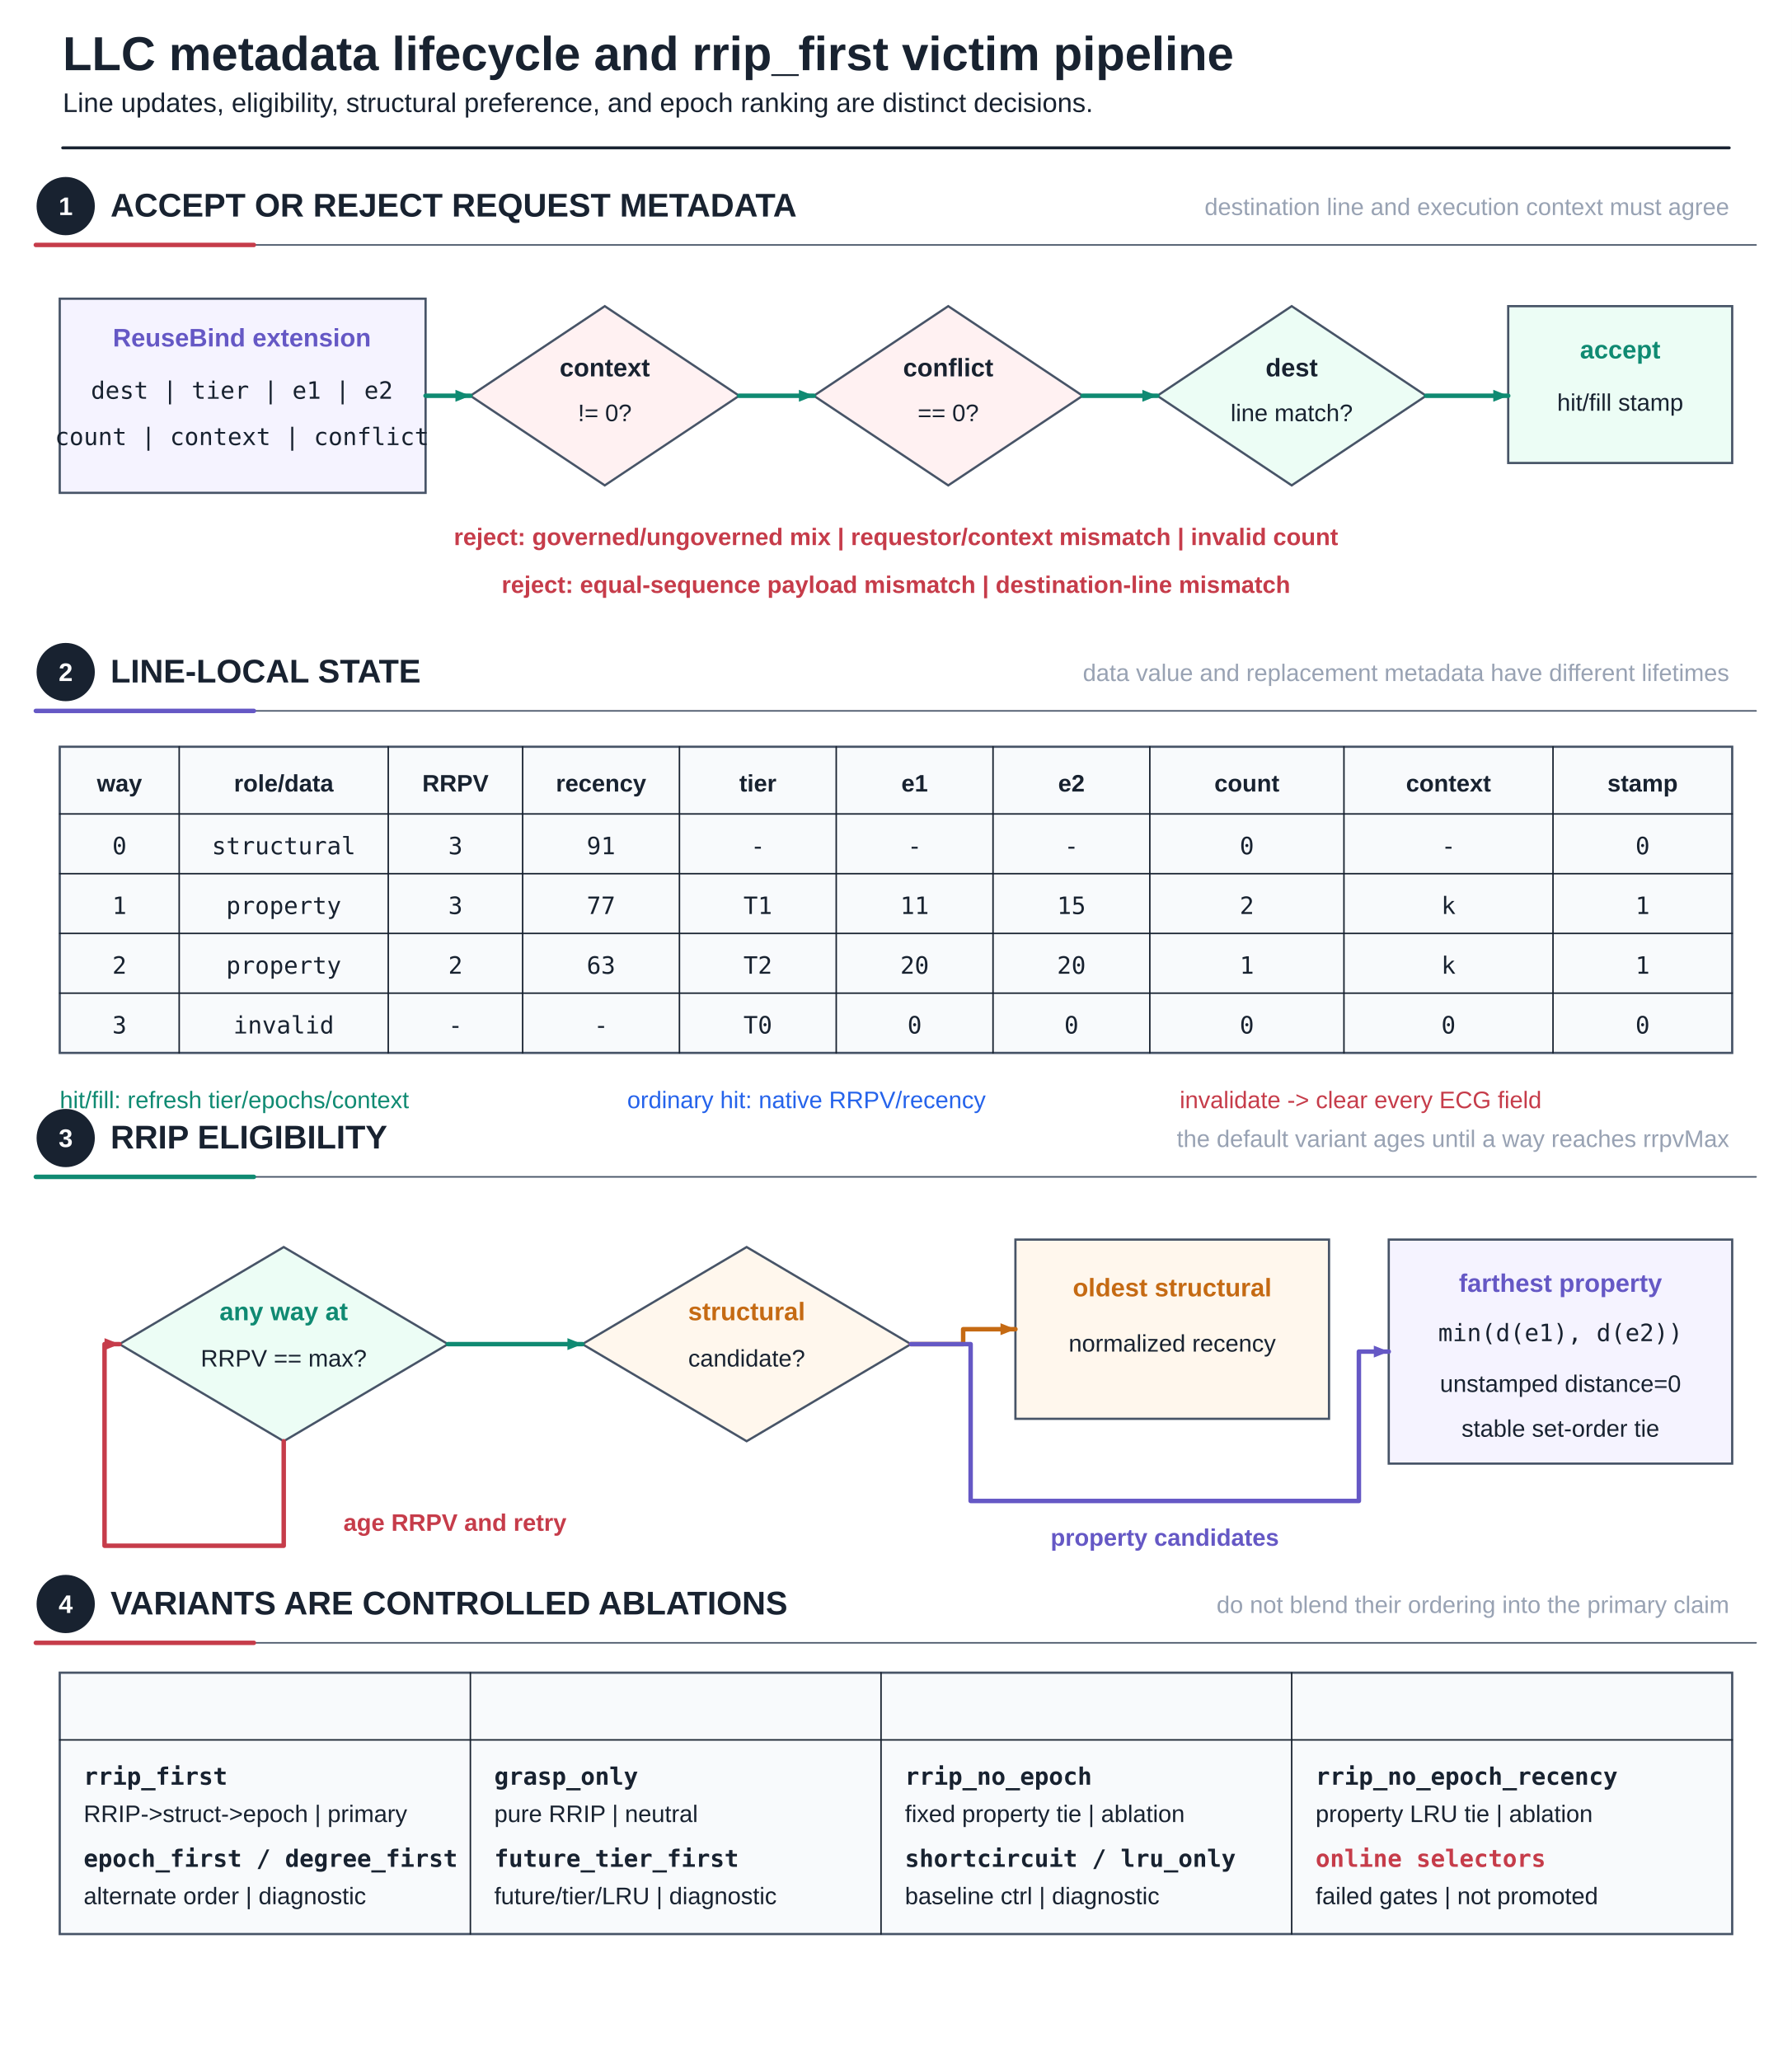
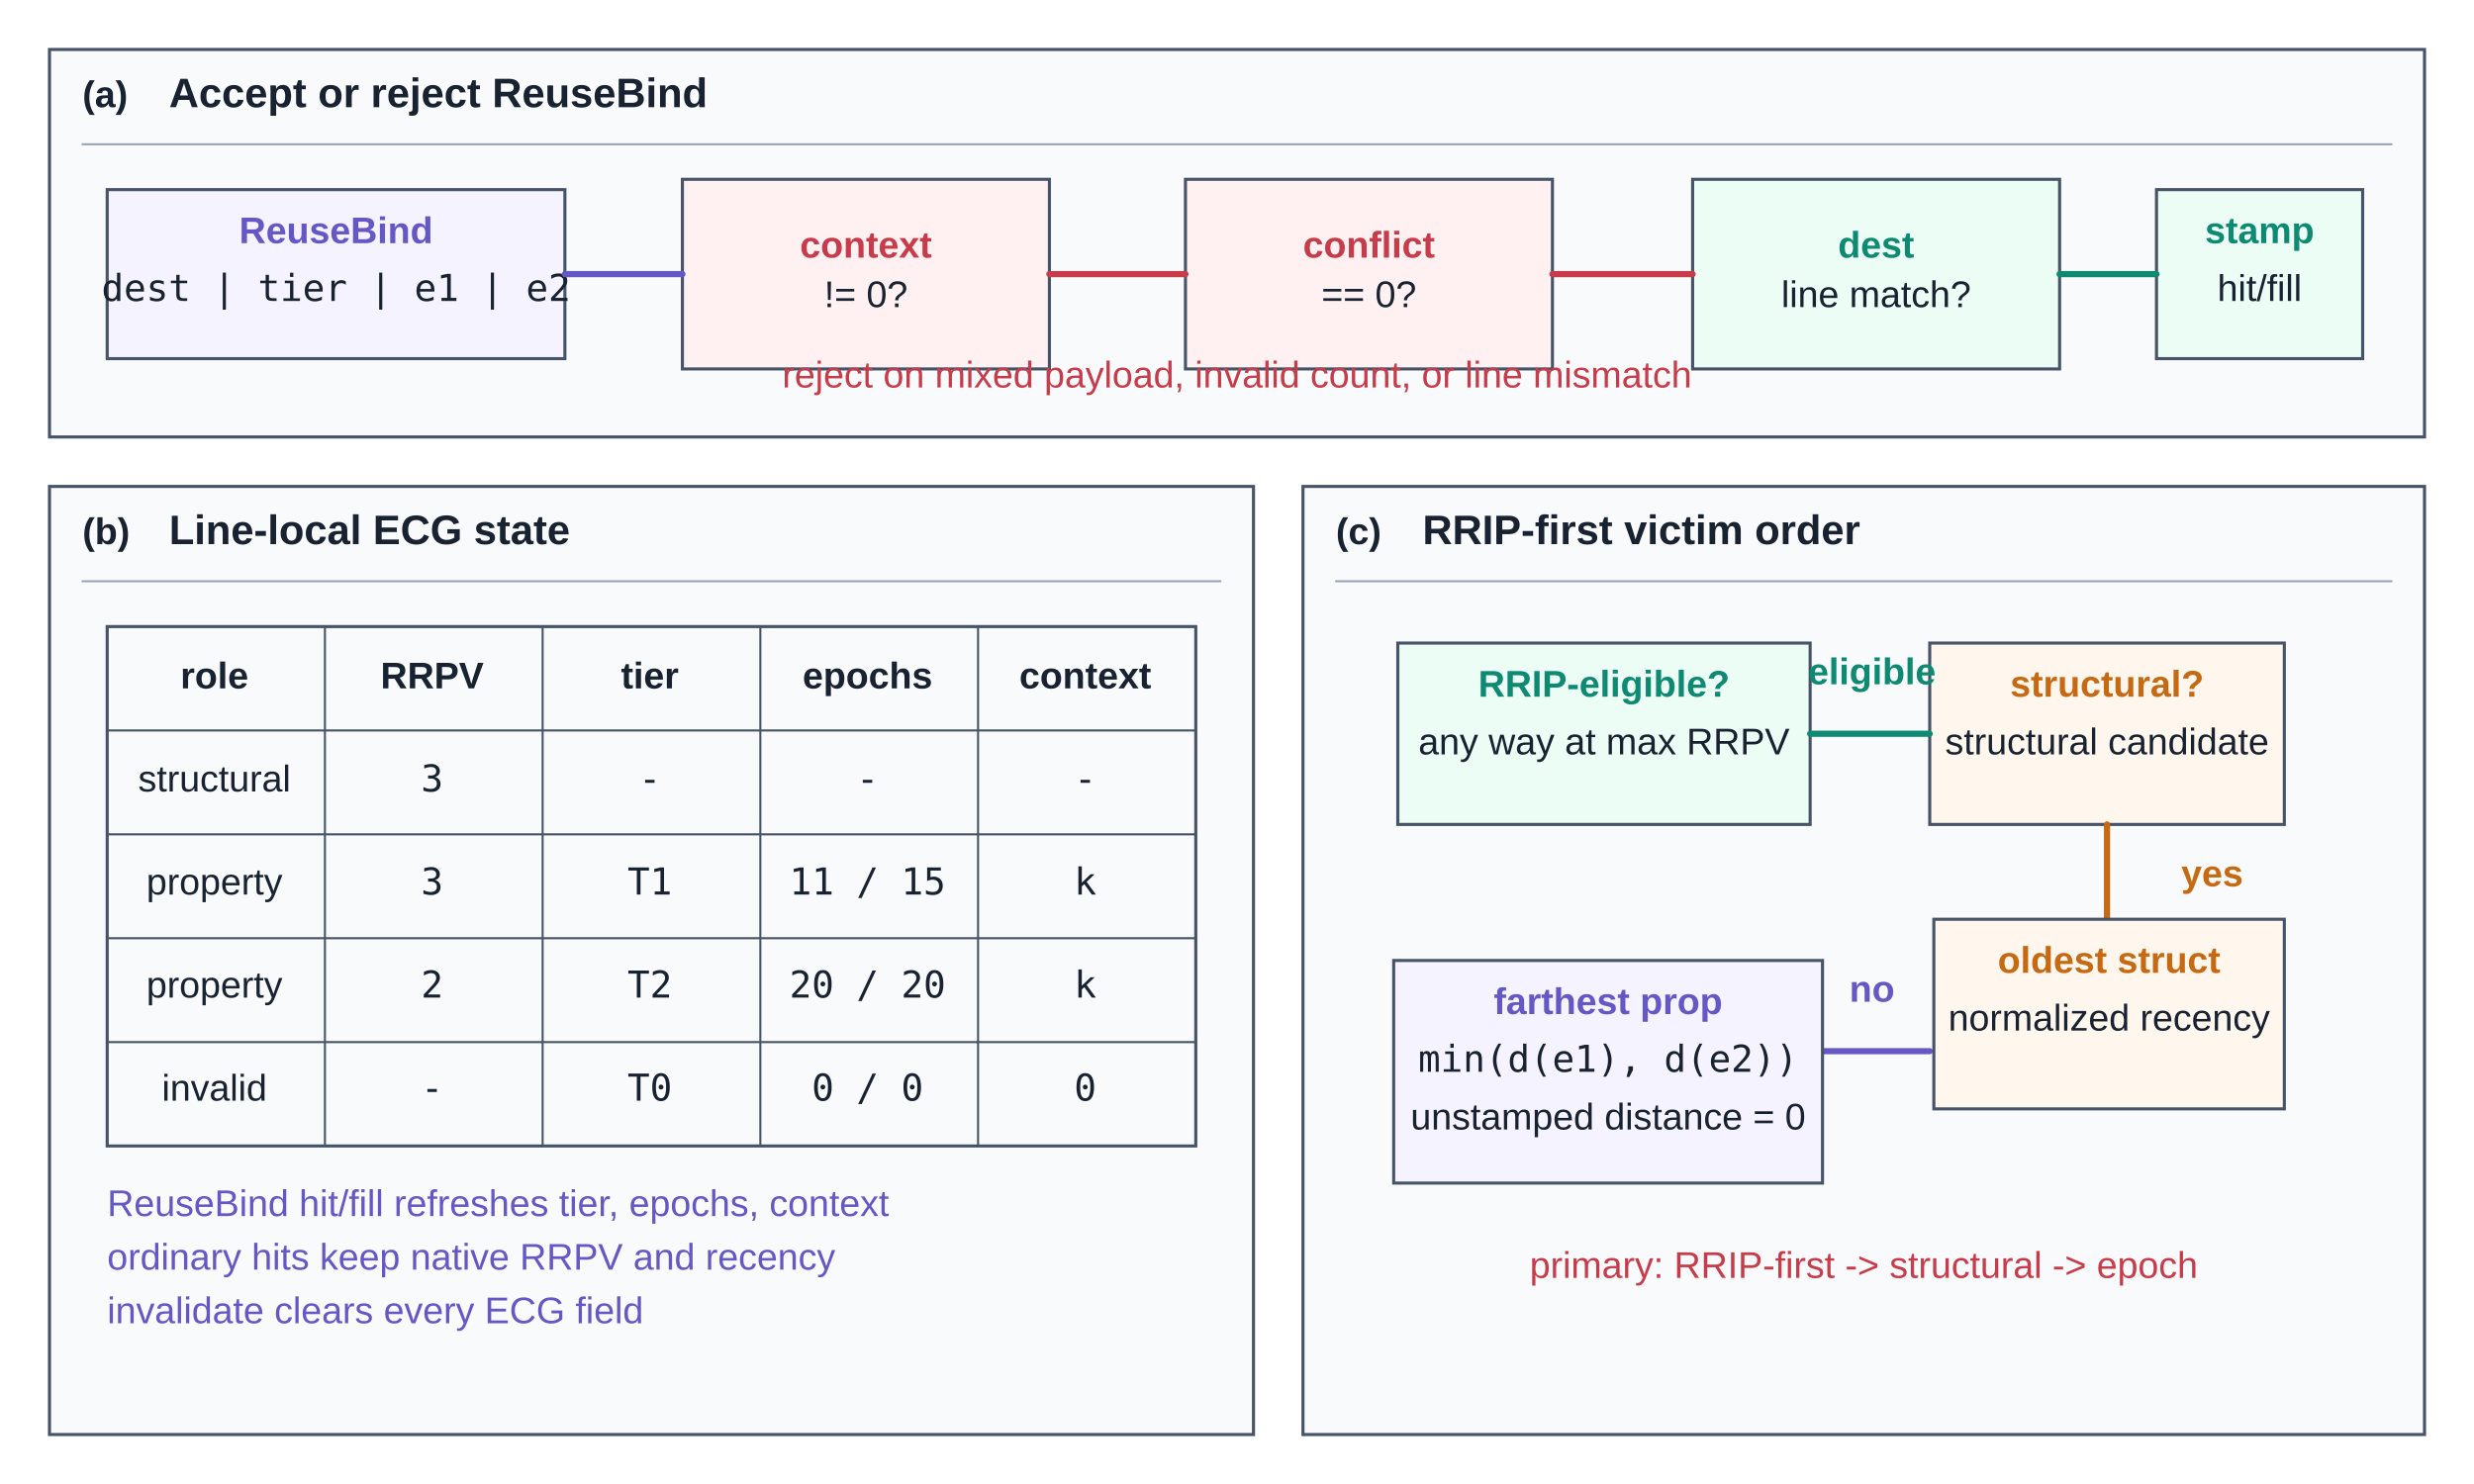
- <svg xmlns="http://www.w3.org/2000/svg" width="1200" height="1380" viewBox="0 0 1200 1380" role="img" aria-labelledby="title desc" fill="#182230" data-figure-schema="ecg-public/v1">
+ <svg xmlns="http://www.w3.org/2000/svg" width="1200" height="720" viewBox="0 0 1200 720" role="img" aria-labelledby="title desc" fill="#182230" data-figure-schema="ecg-public/v1">
  <defs>
    <marker id="arrow-blue" viewBox="0 0 10 8" markerWidth="11" markerHeight="8" refX="10" refY="4" orient="auto" markerUnits="userSpaceOnUse">
      <path d="M0 0 L10 4 L0 8 Z" fill="#2563EB" />
    </marker>
    <marker id="arrow-green" viewBox="0 0 10 8" markerWidth="11" markerHeight="8" refX="10" refY="4" orient="auto" markerUnits="userSpaceOnUse">
      <path d="M0 0 L10 4 L0 8 Z" fill="#0F8A72" />
    </marker>
    <marker id="arrow-amber" viewBox="0 0 10 8" markerWidth="11" markerHeight="8" refX="10" refY="4" orient="auto" markerUnits="userSpaceOnUse">
      <path d="M0 0 L10 4 L0 8 Z" fill="#C56A13" />
    </marker>
    <marker id="arrow-red" viewBox="0 0 10 8" markerWidth="11" markerHeight="8" refX="10" refY="4" orient="auto" markerUnits="userSpaceOnUse">
      <path d="M0 0 L10 4 L0 8 Z" fill="#C63C4A" />
    </marker>
    <marker id="arrow-purple" viewBox="0 0 10 8" markerWidth="11" markerHeight="8" refX="10" refY="4" orient="auto" markerUnits="userSpaceOnUse">
      <path d="M0 0 L10 4 L0 8 Z" fill="#6558C5" />
    </marker>
    <marker id="arrow-gray" viewBox="0 0 10 8" markerWidth="11" markerHeight="8" refX="10" refY="4" orient="auto" markerUnits="userSpaceOnUse">
      <path d="M0 0 L10 4 L0 8 Z" fill="#98A2B3" />
    </marker>
    <marker id="arrow-ink" viewBox="0 0 10 8" markerWidth="11" markerHeight="8" refX="10" refY="4" orient="auto" markerUnits="userSpaceOnUse">
      <path d="M0 0 L10 4 L0 8 Z" fill="#182230" />
    </marker>
    <style>
      :root { color-scheme: light dark; }
      @media (prefers-color-scheme: dark) {
        [fill="#FFFFFF"]{fill:#111827}[stroke="#FFFFFF"]{stroke:#111827}
        [fill="#F8FAFC"]{fill:#172033}[stroke="#F8FAFC"]{stroke:#172033}
        [fill="#EFF6FF"]{fill:#172554}[stroke="#EFF6FF"]{stroke:#172554}
        [fill="#ECFDF5"]{fill:#073B34}[stroke="#ECFDF5"]{stroke:#073B34}
        [fill="#FFF7ED"]{fill:#422A12}[stroke="#FFF7ED"]{stroke:#422A12}
        [fill="#FFF1F2"]{fill:#421B22}[stroke="#FFF1F2"]{stroke:#421B22}
        [fill="#F5F3FF"]{fill:#292349}[stroke="#F5F3FF"]{stroke:#292349}
        [fill="#182230"]{fill:#F8FAFC}[stroke="#182230"]{stroke:#F8FAFC}
        [fill="#475467"]{fill:#94A3B8}[stroke="#475467"]{stroke:#94A3B8}
        [fill="#98A2B3"]{fill:#A8B0BF}[stroke="#98A2B3"]{stroke:#A8B0BF}
        [fill="#2563EB"]{fill:#7FB0FF}[stroke="#2563EB"]{stroke:#7FB0FF}
        [fill="#0F8A72"]{fill:#5ED0B0}[stroke="#0F8A72"]{stroke:#5ED0B0}
        [fill="#C56A13"]{fill:#F0B36A}[stroke="#C56A13"]{stroke:#F0B36A}
        [fill="#6558C5"]{fill:#ADA4FF}[stroke="#6558C5"]{stroke:#ADA4FF}
        [fill="#C63C4A"]{fill:#F48B98}[stroke="#C63C4A"]{stroke:#F48B98}
      }
      .sans{font-family:"Liberation Sans","DejaVu Sans",Arial,sans-serif}
      .mono{font-family:"DejaVu Sans Mono","Liberation Mono",Consolas,monospace}
-       .title{font-size:32px;font-weight:700}
-       .subtitle{font-size:18px}
-       .heading{font-size:22px;font-weight:700}
-       .label{font-size:17px;font-weight:700}
-       .body{font-size:16px}
+       .display{font-size:26px;font-weight:700}
+       .heading{font-size:20px;font-weight:700}
+       .label{font-size:18px;font-weight:700}
+       .body{font-size:18px}
</style>
  </defs>
-   <rect x="0" y="0" width="1200" height="1380" fill="#FFFFFF" />
-   <text x="42" y="47" text-anchor="start" class="sans title" fill="#182230" font-weight="700">LLC metadata lifecycle and rrip_first victim pipeline</text>
-   <text x="42" y="75" text-anchor="start" class="sans subtitle" fill="#182230">Line updates, eligibility, structural preference, and epoch ranking are distinct decisions.</text>
-   <line x1="42" y1="99" x2="1158" y2="99" stroke="#182230" stroke-width="2" stroke-linecap="round" vector-effect="non-scaling-stroke" />
-   <circle cx="44" cy="138" r="19" fill="#182230" stroke="#182230" stroke-width="1" />
-   <text x="44" y="144" text-anchor="middle" class="sans label" fill="#FFFFFF" font-weight="700">1</text>
-   <text x="74" y="145" text-anchor="start" class="sans heading" fill="#182230" font-weight="700">ACCEPT OR REJECT REQUEST METADATA</text>
-   <text x="1158" y="144" text-anchor="end" class="sans body" fill="#98A2B3">destination line and execution context must agree</text>
-   <line x1="24" y1="164" x2="1176" y2="164" stroke="#475467" stroke-width="1" stroke-linecap="round" vector-effect="non-scaling-stroke" />
-   <line x1="24" y1="164" x2="170" y2="164" stroke="#C63C4A" stroke-width="3" stroke-linecap="round" vector-effect="non-scaling-stroke" />
-   <rect x="40" y="200" width="245" height="130" rx="0" fill="#F5F3FF" stroke="#475467" stroke-width="1.5" data-shape="rect" data-x="40" data-y="200" data-width="245" data-height="130" />
-   <text x="162" y="232" text-anchor="middle" class="sans label" fill="#6558C5" font-weight="700">ReuseBind extension</text>
-   <text x="162" y="267" text-anchor="middle" class="mono body" fill="#182230">dest | tier | e1 | e2</text>
-   <text x="162" y="298" text-anchor="middle" class="mono body" fill="#182230">count | context | conflict</text>
-   <polygon points="405,205.0 495.0,265 405,325.0 315.0,265" fill="#FFF1F2" stroke="#475467" stroke-width="1.5" data-shape="diamond" data-cx="405" data-cy="265" data-width="180" data-height="120" />
-   <text x="405" y="252" text-anchor="middle" class="sans label" fill="#182230" font-weight="700">context</text>
-   <text x="405" y="282" text-anchor="middle" class="sans body" fill="#182230">!= 0?</text>
-   <polygon points="635,205.0 725.0,265 635,325.0 545.0,265" fill="#FFF1F2" stroke="#475467" stroke-width="1.5" data-shape="diamond" data-cx="635" data-cy="265" data-width="180" data-height="120" />
-   <text x="635" y="252" text-anchor="middle" class="sans label" fill="#182230" font-weight="700">conflict</text>
-   <text x="635" y="282" text-anchor="middle" class="sans body" fill="#182230">== 0?</text>
-   <polygon points="865,205.0 955.0,265 865,325.0 775.0,265" fill="#ECFDF5" stroke="#475467" stroke-width="1.5" data-shape="diamond" data-cx="865" data-cy="265" data-width="180" data-height="120" />
-   <text x="865" y="252" text-anchor="middle" class="sans label" fill="#182230" font-weight="700">dest</text>
-   <text x="865" y="282" text-anchor="middle" class="sans body" fill="#182230">line match?</text>
-   <rect x="1010" y="205" width="150" height="105" rx="0" fill="#ECFDF5" stroke="#475467" stroke-width="1.5" data-shape="rect" data-x="1010" data-y="205" data-width="150" data-height="105" />
-   <text x="1085" y="240" text-anchor="middle" class="sans label" fill="#0F8A72" font-weight="700">accept</text>
-   <text x="1085" y="275" text-anchor="middle" class="sans body" fill="#182230">hit/fill stamp</text>
-   <path d="M285 265 L315 265" fill="none" stroke="#0F8A72" stroke-width="3" stroke-linecap="round" stroke-linejoin="round" vector-effect="non-scaling-stroke" marker-end="url(#arrow-green)" data-flow-kind="control" data-flow-underlay="false" data-flow-label="ReuseBind extension" />
-   <path d="M495 265 L545 265" fill="none" stroke="#0F8A72" stroke-width="3" stroke-linecap="round" stroke-linejoin="round" vector-effect="non-scaling-stroke" marker-end="url(#arrow-green)" data-flow-kind="control" data-flow-underlay="false" data-flow-label="context" />
-   <path d="M725 265 L775 265" fill="none" stroke="#0F8A72" stroke-width="3" stroke-linecap="round" stroke-linejoin="round" vector-effect="non-scaling-stroke" marker-end="url(#arrow-green)" data-flow-kind="control" data-flow-underlay="false" data-flow-label="conflict" />
-   <path d="M955 265 L1010 265" fill="none" stroke="#0F8A72" stroke-width="3" stroke-linecap="round" stroke-linejoin="round" vector-effect="non-scaling-stroke" marker-end="url(#arrow-green)" data-flow-kind="control" data-flow-underlay="false" data-flow-label="dest" />
-   <text x="600" y="365" text-anchor="middle" class="sans body" fill="#C63C4A" font-weight="700">reject: governed/ungoverned mix | requestor/context mismatch | invalid count</text>
-   <text x="600" y="397" text-anchor="middle" class="sans body" fill="#C63C4A" font-weight="700">reject: equal-sequence payload mismatch | destination-line mismatch</text>
-   <circle cx="44" cy="450" r="19" fill="#182230" stroke="#182230" stroke-width="1" />
-   <text x="44" y="456" text-anchor="middle" class="sans label" fill="#FFFFFF" font-weight="700">2</text>
-   <text x="74" y="457" text-anchor="start" class="sans heading" fill="#182230" font-weight="700">LINE-LOCAL STATE</text>
-   <text x="1158" y="456" text-anchor="end" class="sans body" fill="#98A2B3">data value and replacement metadata have different lifetimes</text>
-   <line x1="24" y1="476" x2="1176" y2="476" stroke="#475467" stroke-width="1" stroke-linecap="round" vector-effect="non-scaling-stroke" />
-   <line x1="24" y1="476" x2="170" y2="476" stroke="#6558C5" stroke-width="3" stroke-linecap="round" vector-effect="non-scaling-stroke" />
-   <rect x="40" y="500" width="1120" height="205" rx="0" fill="#F8FAFC" stroke="#475467" stroke-width="1.5" data-shape="rect" data-x="40" data-y="500" data-width="1120" data-height="205" />
-   <line x1="120" y1="500" x2="120" y2="705" stroke="#182230" stroke-width="1" stroke-linecap="round" vector-effect="non-scaling-stroke" />
-   <line x1="260" y1="500" x2="260" y2="705" stroke="#182230" stroke-width="1" stroke-linecap="round" vector-effect="non-scaling-stroke" />
-   <line x1="350" y1="500" x2="350" y2="705" stroke="#182230" stroke-width="1" stroke-linecap="round" vector-effect="non-scaling-stroke" />
-   <line x1="455" y1="500" x2="455" y2="705" stroke="#182230" stroke-width="1" stroke-linecap="round" vector-effect="non-scaling-stroke" />
-   <line x1="560" y1="500" x2="560" y2="705" stroke="#182230" stroke-width="1" stroke-linecap="round" vector-effect="non-scaling-stroke" />
-   <line x1="665" y1="500" x2="665" y2="705" stroke="#182230" stroke-width="1" stroke-linecap="round" vector-effect="non-scaling-stroke" />
-   <line x1="770" y1="500" x2="770" y2="705" stroke="#182230" stroke-width="1" stroke-linecap="round" vector-effect="non-scaling-stroke" />
-   <line x1="900" y1="500" x2="900" y2="705" stroke="#182230" stroke-width="1" stroke-linecap="round" vector-effect="non-scaling-stroke" />
-   <line x1="1040" y1="500" x2="1040" y2="705" stroke="#182230" stroke-width="1" stroke-linecap="round" vector-effect="non-scaling-stroke" />
-   <line x1="40" y1="545" x2="1160" y2="545" stroke="#182230" stroke-width="1" stroke-linecap="round" vector-effect="non-scaling-stroke" />
-   <line x1="40" y1="585" x2="1160" y2="585" stroke="#182230" stroke-width="1" stroke-linecap="round" vector-effect="non-scaling-stroke" />
-   <line x1="40" y1="625" x2="1160" y2="625" stroke="#182230" stroke-width="1" stroke-linecap="round" vector-effect="non-scaling-stroke" />
-   <line x1="40" y1="665" x2="1160" y2="665" stroke="#182230" stroke-width="1" stroke-linecap="round" vector-effect="non-scaling-stroke" />
-   <text x="80.0" y="530" text-anchor="middle" class="sans body" fill="#182230" font-weight="700">way</text>
-   <text x="190.0" y="530" text-anchor="middle" class="sans body" fill="#182230" font-weight="700">role/data</text>
-   <text x="305.0" y="530" text-anchor="middle" class="sans body" fill="#182230" font-weight="700">RRPV</text>
-   <text x="402.5" y="530" text-anchor="middle" class="sans body" fill="#182230" font-weight="700">recency</text>
-   <text x="507.5" y="530" text-anchor="middle" class="sans body" fill="#182230" font-weight="700">tier</text>
-   <text x="612.5" y="530" text-anchor="middle" class="sans body" fill="#182230" font-weight="700">e1</text>
-   <text x="717.5" y="530" text-anchor="middle" class="sans body" fill="#182230" font-weight="700">e2</text>
-   <text x="835.0" y="530" text-anchor="middle" class="sans body" fill="#182230" font-weight="700">count</text>
-   <text x="970.0" y="530" text-anchor="middle" class="sans body" fill="#182230" font-weight="700">context</text>
-   <text x="1100.0" y="530" text-anchor="middle" class="sans body" fill="#182230" font-weight="700">stamp</text>
-   <text x="80.0" y="572" text-anchor="middle" class="mono body" fill="#182230">0</text>
-   <text x="190.0" y="572" text-anchor="middle" class="mono body" fill="#182230">structural</text>
-   <text x="305.0" y="572" text-anchor="middle" class="mono body" fill="#182230">3</text>
-   <text x="402.5" y="572" text-anchor="middle" class="mono body" fill="#182230">91</text>
-   <text x="507.5" y="572" text-anchor="middle" class="mono body" fill="#182230">-</text>
-   <text x="612.5" y="572" text-anchor="middle" class="mono body" fill="#182230">-</text>
-   <text x="717.5" y="572" text-anchor="middle" class="mono body" fill="#182230">-</text>
-   <text x="835.0" y="572" text-anchor="middle" class="mono body" fill="#182230">0</text>
-   <text x="970.0" y="572" text-anchor="middle" class="mono body" fill="#182230">-</text>
-   <text x="1100.0" y="572" text-anchor="middle" class="mono body" fill="#182230">0</text>
-   <text x="80.0" y="612" text-anchor="middle" class="mono body" fill="#182230">1</text>
-   <text x="190.0" y="612" text-anchor="middle" class="mono body" fill="#182230">property</text>
-   <text x="305.0" y="612" text-anchor="middle" class="mono body" fill="#182230">3</text>
-   <text x="402.5" y="612" text-anchor="middle" class="mono body" fill="#182230">77</text>
-   <text x="507.5" y="612" text-anchor="middle" class="mono body" fill="#182230">T1</text>
-   <text x="612.5" y="612" text-anchor="middle" class="mono body" fill="#182230">11</text>
-   <text x="717.5" y="612" text-anchor="middle" class="mono body" fill="#182230">15</text>
-   <text x="835.0" y="612" text-anchor="middle" class="mono body" fill="#182230">2</text>
-   <text x="970.0" y="612" text-anchor="middle" class="mono body" fill="#182230">k</text>
-   <text x="1100.0" y="612" text-anchor="middle" class="mono body" fill="#182230">1</text>
-   <text x="80.0" y="652" text-anchor="middle" class="mono body" fill="#182230">2</text>
-   <text x="190.0" y="652" text-anchor="middle" class="mono body" fill="#182230">property</text>
-   <text x="305.0" y="652" text-anchor="middle" class="mono body" fill="#182230">2</text>
-   <text x="402.5" y="652" text-anchor="middle" class="mono body" fill="#182230">63</text>
-   <text x="507.5" y="652" text-anchor="middle" class="mono body" fill="#182230">T2</text>
-   <text x="612.5" y="652" text-anchor="middle" class="mono body" fill="#182230">20</text>
-   <text x="717.5" y="652" text-anchor="middle" class="mono body" fill="#182230">20</text>
-   <text x="835.0" y="652" text-anchor="middle" class="mono body" fill="#182230">1</text>
-   <text x="970.0" y="652" text-anchor="middle" class="mono body" fill="#182230">k</text>
-   <text x="1100.0" y="652" text-anchor="middle" class="mono body" fill="#182230">1</text>
-   <text x="80.0" y="692" text-anchor="middle" class="mono body" fill="#182230">3</text>
-   <text x="190.0" y="692" text-anchor="middle" class="mono body" fill="#182230">invalid</text>
-   <text x="305.0" y="692" text-anchor="middle" class="mono body" fill="#182230">-</text>
-   <text x="402.5" y="692" text-anchor="middle" class="mono body" fill="#182230">-</text>
-   <text x="507.5" y="692" text-anchor="middle" class="mono body" fill="#182230">T0</text>
-   <text x="612.5" y="692" text-anchor="middle" class="mono body" fill="#182230">0</text>
-   <text x="717.5" y="692" text-anchor="middle" class="mono body" fill="#182230">0</text>
-   <text x="835.0" y="692" text-anchor="middle" class="mono body" fill="#182230">0</text>
-   <text x="970.0" y="692" text-anchor="middle" class="mono body" fill="#182230">0</text>
-   <text x="1100.0" y="692" text-anchor="middle" class="mono body" fill="#182230">0</text>
-   <text x="40" y="742" text-anchor="start" class="sans body" fill="#0F8A72">hit/fill: refresh tier/epochs/context</text>
-   <text x="420" y="742" text-anchor="start" class="sans body" fill="#2563EB">ordinary hit: native RRPV/recency</text>
-   <text x="790" y="742" text-anchor="start" class="sans body" fill="#C63C4A">invalidate -&gt; clear every ECG field</text>
-   <circle cx="44" cy="762" r="19" fill="#182230" stroke="#182230" stroke-width="1" />
-   <text x="44" y="768" text-anchor="middle" class="sans label" fill="#FFFFFF" font-weight="700">3</text>
-   <text x="74" y="769" text-anchor="start" class="sans heading" fill="#182230" font-weight="700">RRIP ELIGIBILITY</text>
-   <text x="1158" y="768" text-anchor="end" class="sans body" fill="#98A2B3">the default variant ages until a way reaches rrpvMax</text>
-   <line x1="24" y1="788" x2="1176" y2="788" stroke="#475467" stroke-width="1" stroke-linecap="round" vector-effect="non-scaling-stroke" />
-   <line x1="24" y1="788" x2="170" y2="788" stroke="#0F8A72" stroke-width="3" stroke-linecap="round" vector-effect="non-scaling-stroke" />
-   <polygon points="190,835.0 300.0,900 190,965.0 80.0,900" fill="#ECFDF5" stroke="#475467" stroke-width="1.5" data-shape="diamond" data-cx="190" data-cy="900" data-width="220" data-height="130" />
-   <text x="190" y="884" text-anchor="middle" class="sans label" fill="#0F8A72" font-weight="700">any way at</text>
-   <text x="190" y="915" text-anchor="middle" class="sans body" fill="#182230">RRPV == max?</text>
-   <polygon points="500,835.0 610.0,900 500,965.0 390.0,900" fill="#FFF7ED" stroke="#475467" stroke-width="1.5" data-shape="diamond" data-cx="500" data-cy="900" data-width="220" data-height="130" />
-   <text x="500" y="884" text-anchor="middle" class="sans label" fill="#C56A13" font-weight="700">structural</text>
-   <text x="500" y="915" text-anchor="middle" class="sans body" fill="#182230">candidate?</text>
-   <rect x="680" y="830" width="210" height="120" rx="0" fill="#FFF7ED" stroke="#475467" stroke-width="1.5" data-shape="rect" data-x="680" data-y="830" data-width="210" data-height="120" />
-   <text x="785" y="868" text-anchor="middle" class="sans label" fill="#C56A13" font-weight="700">oldest structural</text>
-   <text x="785" y="905" text-anchor="middle" class="sans body" fill="#182230">normalized recency</text>
-   <rect x="930" y="830" width="230" height="150" rx="0" fill="#F5F3FF" stroke="#475467" stroke-width="1.5" data-shape="rect" data-x="930" data-y="830" data-width="230" data-height="150" />
-   <text x="1045" y="865" text-anchor="middle" class="sans label" fill="#6558C5" font-weight="700">farthest property</text>
-   <text x="1045" y="898" text-anchor="middle" class="mono body" fill="#182230">min(d(e1), d(e2))</text>
-   <text x="1045" y="932" text-anchor="middle" class="sans body" fill="#182230">unstamped distance=0</text>
-   <text x="1045" y="962" text-anchor="middle" class="sans body" fill="#182230">stable set-order tie</text>
-   <path d="M300 900 L390 900" fill="none" stroke="#0F8A72" stroke-width="3" stroke-linecap="round" stroke-linejoin="round" vector-effect="non-scaling-stroke" marker-end="url(#arrow-green)" data-flow-kind="control" data-flow-underlay="false" data-flow-label="RRPV == max?" />
-   <path d="M610 900 L645 900 L645 890 L680 890" fill="none" stroke="#C56A13" stroke-width="3" stroke-linecap="round" stroke-linejoin="round" vector-effect="non-scaling-stroke" marker-end="url(#arrow-amber)" data-flow-kind="control" data-flow-underlay="false" data-flow-label="structural" />
-   <path d="M610 900 L650 900 L650 1005 L910 1005 L910 905 L930 905" fill="none" stroke="#6558C5" stroke-width="3" stroke-linecap="round" stroke-linejoin="round" vector-effect="non-scaling-stroke" marker-end="url(#arrow-purple)" data-flow-kind="control" data-flow-underlay="false" data-flow-label="property candidates" />
-   <rect x="688.36" y="1018.00" width="183.28" height="22" rx="3" fill="#FFFFFF" fill-opacity="0.96" data-label-background="true" />
-   <text x="780" y="1035" text-anchor="middle" class="sans body" fill="#6558C5" font-weight="700">property candidates</text>
-   <path d="M190 965 L190 1035 L70 1035 L70 900 L80 900" fill="none" stroke="#C63C4A" stroke-width="3" stroke-linecap="round" stroke-linejoin="round" vector-effect="non-scaling-stroke" marker-end="url(#arrow-red)" data-flow-kind="loop" data-flow-underlay="false" data-flow-label="age RRPV and retry" />
-   <rect x="225.00" y="1008.00" width="174.16" height="22" rx="3" fill="#FFFFFF" fill-opacity="0.96" data-label-background="true" />
-   <text x="230" y="1025" text-anchor="start" class="sans body" fill="#C63C4A" font-weight="700">age RRPV and retry</text>
-   <circle cx="44" cy="1074" r="19" fill="#182230" stroke="#182230" stroke-width="1" />
-   <text x="44" y="1080" text-anchor="middle" class="sans label" fill="#FFFFFF" font-weight="700">4</text>
-   <text x="74" y="1081" text-anchor="start" class="sans heading" fill="#182230" font-weight="700">VARIANTS ARE CONTROLLED ABLATIONS</text>
-   <text x="1158" y="1080" text-anchor="end" class="sans body" fill="#98A2B3">do not blend their ordering into the primary claim</text>
-   <line x1="24" y1="1100" x2="1176" y2="1100" stroke="#475467" stroke-width="1" stroke-linecap="round" vector-effect="non-scaling-stroke" />
-   <line x1="24" y1="1100" x2="170" y2="1100" stroke="#C63C4A" stroke-width="3" stroke-linecap="round" vector-effect="non-scaling-stroke" />
-   <rect x="40" y="1120" width="1120" height="175" rx="0" fill="#F8FAFC" stroke="#475467" stroke-width="1.5" data-shape="rect" data-x="40" data-y="1120" data-width="1120" data-height="175" />
-   <line x1="40" y1="1165" x2="1160" y2="1165" stroke="#182230" stroke-width="1" stroke-linecap="round" vector-effect="non-scaling-stroke" />
-   <line x1="315" y1="1120" x2="315" y2="1295" stroke="#182230" stroke-width="1" stroke-linecap="round" vector-effect="non-scaling-stroke" />
-   <line x1="590" y1="1120" x2="590" y2="1295" stroke="#182230" stroke-width="1" stroke-linecap="round" vector-effect="non-scaling-stroke" />
-   <line x1="865" y1="1120" x2="865" y2="1295" stroke="#182230" stroke-width="1" stroke-linecap="round" vector-effect="non-scaling-stroke" />
-   <text x="56" y="1195" text-anchor="start" class="mono body" fill="#182230" font-weight="700">rrip_first</text>
-   <text x="56" y="1220" text-anchor="start" class="sans body" fill="#182230">RRIP-&gt;struct-&gt;epoch | primary</text>
-   <text x="331" y="1195" text-anchor="start" class="mono body" fill="#182230" font-weight="700">grasp_only</text>
-   <text x="331" y="1220" text-anchor="start" class="sans body" fill="#182230">pure RRIP | neutral</text>
-   <text x="606" y="1195" text-anchor="start" class="mono body" fill="#182230" font-weight="700">rrip_no_epoch</text>
-   <text x="606" y="1220" text-anchor="start" class="sans body" fill="#182230">fixed property tie | ablation</text>
-   <text x="881" y="1195" text-anchor="start" class="mono body" fill="#182230" font-weight="700">rrip_no_epoch_recency</text>
-   <text x="881" y="1220" text-anchor="start" class="sans body" fill="#182230">property LRU tie | ablation</text>
-   <text x="56" y="1250" text-anchor="start" class="mono body" fill="#182230" font-weight="700">epoch_first / degree_first</text>
-   <text x="56" y="1275" text-anchor="start" class="sans body" fill="#182230">alternate order | diagnostic</text>
-   <text x="331" y="1250" text-anchor="start" class="mono body" fill="#182230" font-weight="700">future_tier_first</text>
-   <text x="331" y="1275" text-anchor="start" class="sans body" fill="#182230">future/tier/LRU | diagnostic</text>
-   <text x="606" y="1250" text-anchor="start" class="mono body" fill="#182230" font-weight="700">shortcircuit / lru_only</text>
-   <text x="606" y="1275" text-anchor="start" class="sans body" fill="#182230">baseline ctrl | diagnostic</text>
-   <text x="881" y="1250" text-anchor="start" class="mono body" fill="#C63C4A" font-weight="700">online selectors</text>
-   <text x="881" y="1275" text-anchor="start" class="sans body" fill="#182230">failed gates | not promoted</text>
+   <rect x="0" y="0" width="1200" height="720" fill="#FFFFFF" />
+   <rect x="24" y="24" width="1152" height="188" rx="0" fill="#F8FAFC" stroke="#475467" stroke-width="1.5" data-shape="rect" data-x="24" data-y="24" data-width="1152" data-height="188" />
+   <text x="40" y="52" text-anchor="start" class="sans label" fill="#182230" font-weight="700">(a)</text>
+   <text x="82" y="52" text-anchor="start" class="sans heading" fill="#182230" font-weight="700">Accept or reject ReuseBind</text>
+   <line x1="40" y1="70" x2="1160" y2="70" stroke="#98A2B3" stroke-width="1" stroke-linecap="round" vector-effect="non-scaling-stroke" />
+   <rect x="52" y="92" width="222" height="82" rx="0" fill="#F5F3FF" stroke="#475467" stroke-width="1.5" data-shape="rect" data-x="52" data-y="92" data-width="222" data-height="82" />
+   <text x="163.0" y="118" text-anchor="middle" class="sans label" fill="#6558C5" font-weight="700">ReuseBind</text>
+   <text x="163" y="146" text-anchor="middle" class="mono body" fill="#182230">dest | tier | e1 | e2</text>
+   <rect x="331" y="87" width="178" height="92" rx="0" fill="#FFF1F2" stroke="#475467" stroke-width="1.5" data-shape="rect" data-x="331" data-y="87" data-width="178" data-height="92" />
+   <text x="420" y="125" text-anchor="middle" class="sans label" fill="#C63C4A" font-weight="700">context</text>
+   <text x="420" y="149" text-anchor="middle" class="sans body" fill="#182230">!= 0?</text>
+   <rect x="575" y="87" width="178" height="92" rx="0" fill="#FFF1F2" stroke="#475467" stroke-width="1.5" data-shape="rect" data-x="575" data-y="87" data-width="178" data-height="92" />
+   <text x="664" y="125" text-anchor="middle" class="sans label" fill="#C63C4A" font-weight="700">conflict</text>
+   <text x="664" y="149" text-anchor="middle" class="sans body" fill="#182230">== 0?</text>
+   <rect x="821" y="87" width="178" height="92" rx="0" fill="#ECFDF5" stroke="#475467" stroke-width="1.5" data-shape="rect" data-x="821" data-y="87" data-width="178" data-height="92" />
+   <text x="910" y="125" text-anchor="middle" class="sans label" fill="#0F8A72" font-weight="700">dest</text>
+   <text x="910" y="149" text-anchor="middle" class="sans body" fill="#182230">line match?</text>
+   <rect x="1046" y="92" width="100" height="82" rx="0" fill="#ECFDF5" stroke="#475467" stroke-width="1.5" data-shape="rect" data-x="1046" data-y="92" data-width="100" data-height="82" />
+   <text x="1096.0" y="118" text-anchor="middle" class="sans label" fill="#0F8A72" font-weight="700">stamp</text>
+   <text x="1096" y="146" text-anchor="middle" class="sans body" fill="#182230">hit/fill</text>
+   <line x1="274" y1="133" x2="331" y2="133" stroke="#6558C5" stroke-width="3" stroke-linecap="round" vector-effect="non-scaling-stroke" />
+   <line x1="509" y1="133" x2="575" y2="133" stroke="#C63C4A" stroke-width="3" stroke-linecap="round" vector-effect="non-scaling-stroke" />
+   <line x1="753" y1="133" x2="821" y2="133" stroke="#C63C4A" stroke-width="3" stroke-linecap="round" vector-effect="non-scaling-stroke" />
+   <line x1="999" y1="133" x2="1046" y2="133" stroke="#0F8A72" stroke-width="3" stroke-linecap="round" vector-effect="non-scaling-stroke" />
+   <text x="600" y="188" text-anchor="middle" class="sans body" fill="#C63C4A">reject on mixed payload, invalid count, or line mismatch</text>
+   <rect x="24" y="236" width="584" height="460" rx="0" fill="#F8FAFC" stroke="#475467" stroke-width="1.5" data-shape="rect" data-x="24" data-y="236" data-width="584" data-height="460" />
+   <text x="40" y="264" text-anchor="start" class="sans label" fill="#182230" font-weight="700">(b)</text>
+   <text x="82" y="264" text-anchor="start" class="sans heading" fill="#182230" font-weight="700">Line-local ECG state</text>
+   <line x1="40" y1="282" x2="592" y2="282" stroke="#98A2B3" stroke-width="1" stroke-linecap="round" vector-effect="non-scaling-stroke" />
+   <rect x="52" y="304" width="528" height="252" rx="0" fill="#F8FAFC" stroke="#475467" stroke-width="1.5" data-shape="rect" data-x="52" data-y="304" data-width="528" data-height="252" />
+   <line x1="52" y1="354.4" x2="580" y2="354.4" stroke="#475467" stroke-width="1" stroke-linecap="round" vector-effect="non-scaling-stroke" />
+   <line x1="52" y1="404.8" x2="580" y2="404.8" stroke="#475467" stroke-width="1" stroke-linecap="round" vector-effect="non-scaling-stroke" />
+   <line x1="52" y1="455.2" x2="580" y2="455.2" stroke="#475467" stroke-width="1" stroke-linecap="round" vector-effect="non-scaling-stroke" />
+   <line x1="52" y1="505.6" x2="580" y2="505.6" stroke="#475467" stroke-width="1" stroke-linecap="round" vector-effect="non-scaling-stroke" />
+   <line x1="157.6" y1="304" x2="157.6" y2="556" stroke="#475467" stroke-width="1" stroke-linecap="round" vector-effect="non-scaling-stroke" />
+   <line x1="263.2" y1="304" x2="263.2" y2="556" stroke="#475467" stroke-width="1" stroke-linecap="round" vector-effect="non-scaling-stroke" />
+   <line x1="368.8" y1="304" x2="368.8" y2="556" stroke="#475467" stroke-width="1" stroke-linecap="round" vector-effect="non-scaling-stroke" />
+   <line x1="474.4" y1="304" x2="474.4" y2="556" stroke="#475467" stroke-width="1" stroke-linecap="round" vector-effect="non-scaling-stroke" />
+   <text x="104.0" y="334" text-anchor="middle" class="sans label" fill="#182230" font-weight="700">role</text>
+   <text x="209.6" y="334" text-anchor="middle" class="sans label" fill="#182230" font-weight="700">RRPV</text>
+   <text x="315.2" y="334" text-anchor="middle" class="sans label" fill="#182230" font-weight="700">tier</text>
+   <text x="420.8" y="334" text-anchor="middle" class="sans label" fill="#182230" font-weight="700">epochs</text>
+   <text x="526.4" y="334" text-anchor="middle" class="sans label" fill="#182230" font-weight="700">context</text>
+   <text x="104.0" y="384" text-anchor="middle" class="sans body" fill="#182230">structural</text>
+   <text x="209.6" y="384" text-anchor="middle" class="mono body" fill="#182230">3</text>
+   <text x="315.2" y="384" text-anchor="middle" class="mono body" fill="#182230">-</text>
+   <text x="420.8" y="384" text-anchor="middle" class="mono body" fill="#182230">-</text>
+   <text x="526.4" y="384" text-anchor="middle" class="mono body" fill="#182230">-</text>
+   <text x="104.0" y="434" text-anchor="middle" class="sans body" fill="#182230">property</text>
+   <text x="209.6" y="434" text-anchor="middle" class="mono body" fill="#182230">3</text>
+   <text x="315.2" y="434" text-anchor="middle" class="mono body" fill="#182230">T1</text>
+   <text x="420.8" y="434" text-anchor="middle" class="mono body" fill="#182230">11 / 15</text>
+   <text x="526.4" y="434" text-anchor="middle" class="mono body" fill="#182230">k</text>
+   <text x="104.0" y="484" text-anchor="middle" class="sans body" fill="#182230">property</text>
+   <text x="209.6" y="484" text-anchor="middle" class="mono body" fill="#182230">2</text>
+   <text x="315.2" y="484" text-anchor="middle" class="mono body" fill="#182230">T2</text>
+   <text x="420.8" y="484" text-anchor="middle" class="mono body" fill="#182230">20 / 20</text>
+   <text x="526.4" y="484" text-anchor="middle" class="mono body" fill="#182230">k</text>
+   <text x="104.0" y="534" text-anchor="middle" class="sans body" fill="#182230">invalid</text>
+   <text x="209.6" y="534" text-anchor="middle" class="mono body" fill="#182230">-</text>
+   <text x="315.2" y="534" text-anchor="middle" class="mono body" fill="#182230">T0</text>
+   <text x="420.8" y="534" text-anchor="middle" class="mono body" fill="#182230">0 / 0</text>
+   <text x="526.4" y="534" text-anchor="middle" class="mono body" fill="#182230">0</text>
+   <text x="52" y="590" text-anchor="start" class="sans body" fill="#6558C5">ReuseBind hit/fill refreshes tier, epochs, context</text>
+   <text x="52" y="616" text-anchor="start" class="sans body" fill="#6558C5">ordinary hits keep native RRPV and recency</text>
+   <text x="52" y="642" text-anchor="start" class="sans body" fill="#6558C5">invalidate clears every ECG field</text>
+   <rect x="632" y="236" width="544" height="460" rx="0" fill="#F8FAFC" stroke="#475467" stroke-width="1.5" data-shape="rect" data-x="632" data-y="236" data-width="544" data-height="460" />
+   <text x="648" y="264" text-anchor="start" class="sans label" fill="#182230" font-weight="700">(c)</text>
+   <text x="690" y="264" text-anchor="start" class="sans heading" fill="#182230" font-weight="700">RRIP-first victim order</text>
+   <line x1="648" y1="282" x2="1160" y2="282" stroke="#98A2B3" stroke-width="1" stroke-linecap="round" vector-effect="non-scaling-stroke" />
+   <rect x="678" y="312" width="200" height="88" rx="0" fill="#ECFDF5" stroke="#475467" stroke-width="1.5" data-shape="rect" data-x="678" data-y="312" data-width="200" data-height="88" />
+   <text x="778.0" y="338" text-anchor="middle" class="sans label" fill="#0F8A72" font-weight="700">RRIP-eligible?</text>
+   <text x="778" y="366" text-anchor="middle" class="sans body" fill="#182230">any way at max RRPV</text>
+   <rect x="936" y="312" width="172" height="88" rx="0" fill="#FFF7ED" stroke="#475467" stroke-width="1.5" data-shape="rect" data-x="936" data-y="312" data-width="172" data-height="88" />
+   <text x="1022.0" y="338" text-anchor="middle" class="sans label" fill="#C56A13" font-weight="700">structural?</text>
+   <text x="1022" y="366" text-anchor="middle" class="sans body" fill="#182230">structural candidate</text>
+   <line x1="878" y1="356" x2="936" y2="356" stroke="#0F8A72" stroke-width="3" stroke-linecap="round" vector-effect="non-scaling-stroke" />
+   <text x="908" y="332" text-anchor="middle" class="sans label" fill="#0F8A72" font-weight="700">eligible</text>
+   <line x1="1022" y1="400" x2="1022" y2="446" stroke="#C56A13" stroke-width="3" stroke-linecap="round" vector-effect="non-scaling-stroke" />
+   <text x="1058" y="430" text-anchor="start" class="sans label" fill="#C56A13" font-weight="700">yes</text>
+   <line x1="936" y1="510" x2="878" y2="510" stroke="#6558C5" stroke-width="3" stroke-linecap="round" vector-effect="non-scaling-stroke" />
+   <text x="908" y="486" text-anchor="middle" class="sans label" fill="#6558C5" font-weight="700">no</text>
+   <rect x="938" y="446" width="170" height="92" rx="0" fill="#FFF7ED" stroke="#475467" stroke-width="1.5" data-shape="rect" data-x="938" data-y="446" data-width="170" data-height="92" />
+   <text x="1023.0" y="472" text-anchor="middle" class="sans label" fill="#C56A13" font-weight="700">oldest struct</text>
+   <text x="1023" y="500" text-anchor="middle" class="sans body" fill="#182230">normalized recency</text>
+   <rect x="676" y="466" width="208" height="108" rx="0" fill="#F5F3FF" stroke="#475467" stroke-width="1.5" data-shape="rect" data-x="676" data-y="466" data-width="208" data-height="108" />
+   <text x="780.0" y="492" text-anchor="middle" class="sans label" fill="#6558C5" font-weight="700">farthest prop</text>
+   <text x="780" y="520" text-anchor="middle" class="mono body" fill="#182230">min(d(e1), d(e2))</text>
+   <text x="780" y="548" text-anchor="middle" class="sans body" fill="#182230">unstamped distance = 0</text>
+   <text x="904" y="620" text-anchor="middle" class="sans body" fill="#C63C4A">primary: RRIP-first -&gt; structural -&gt; epoch</text>
</svg>
